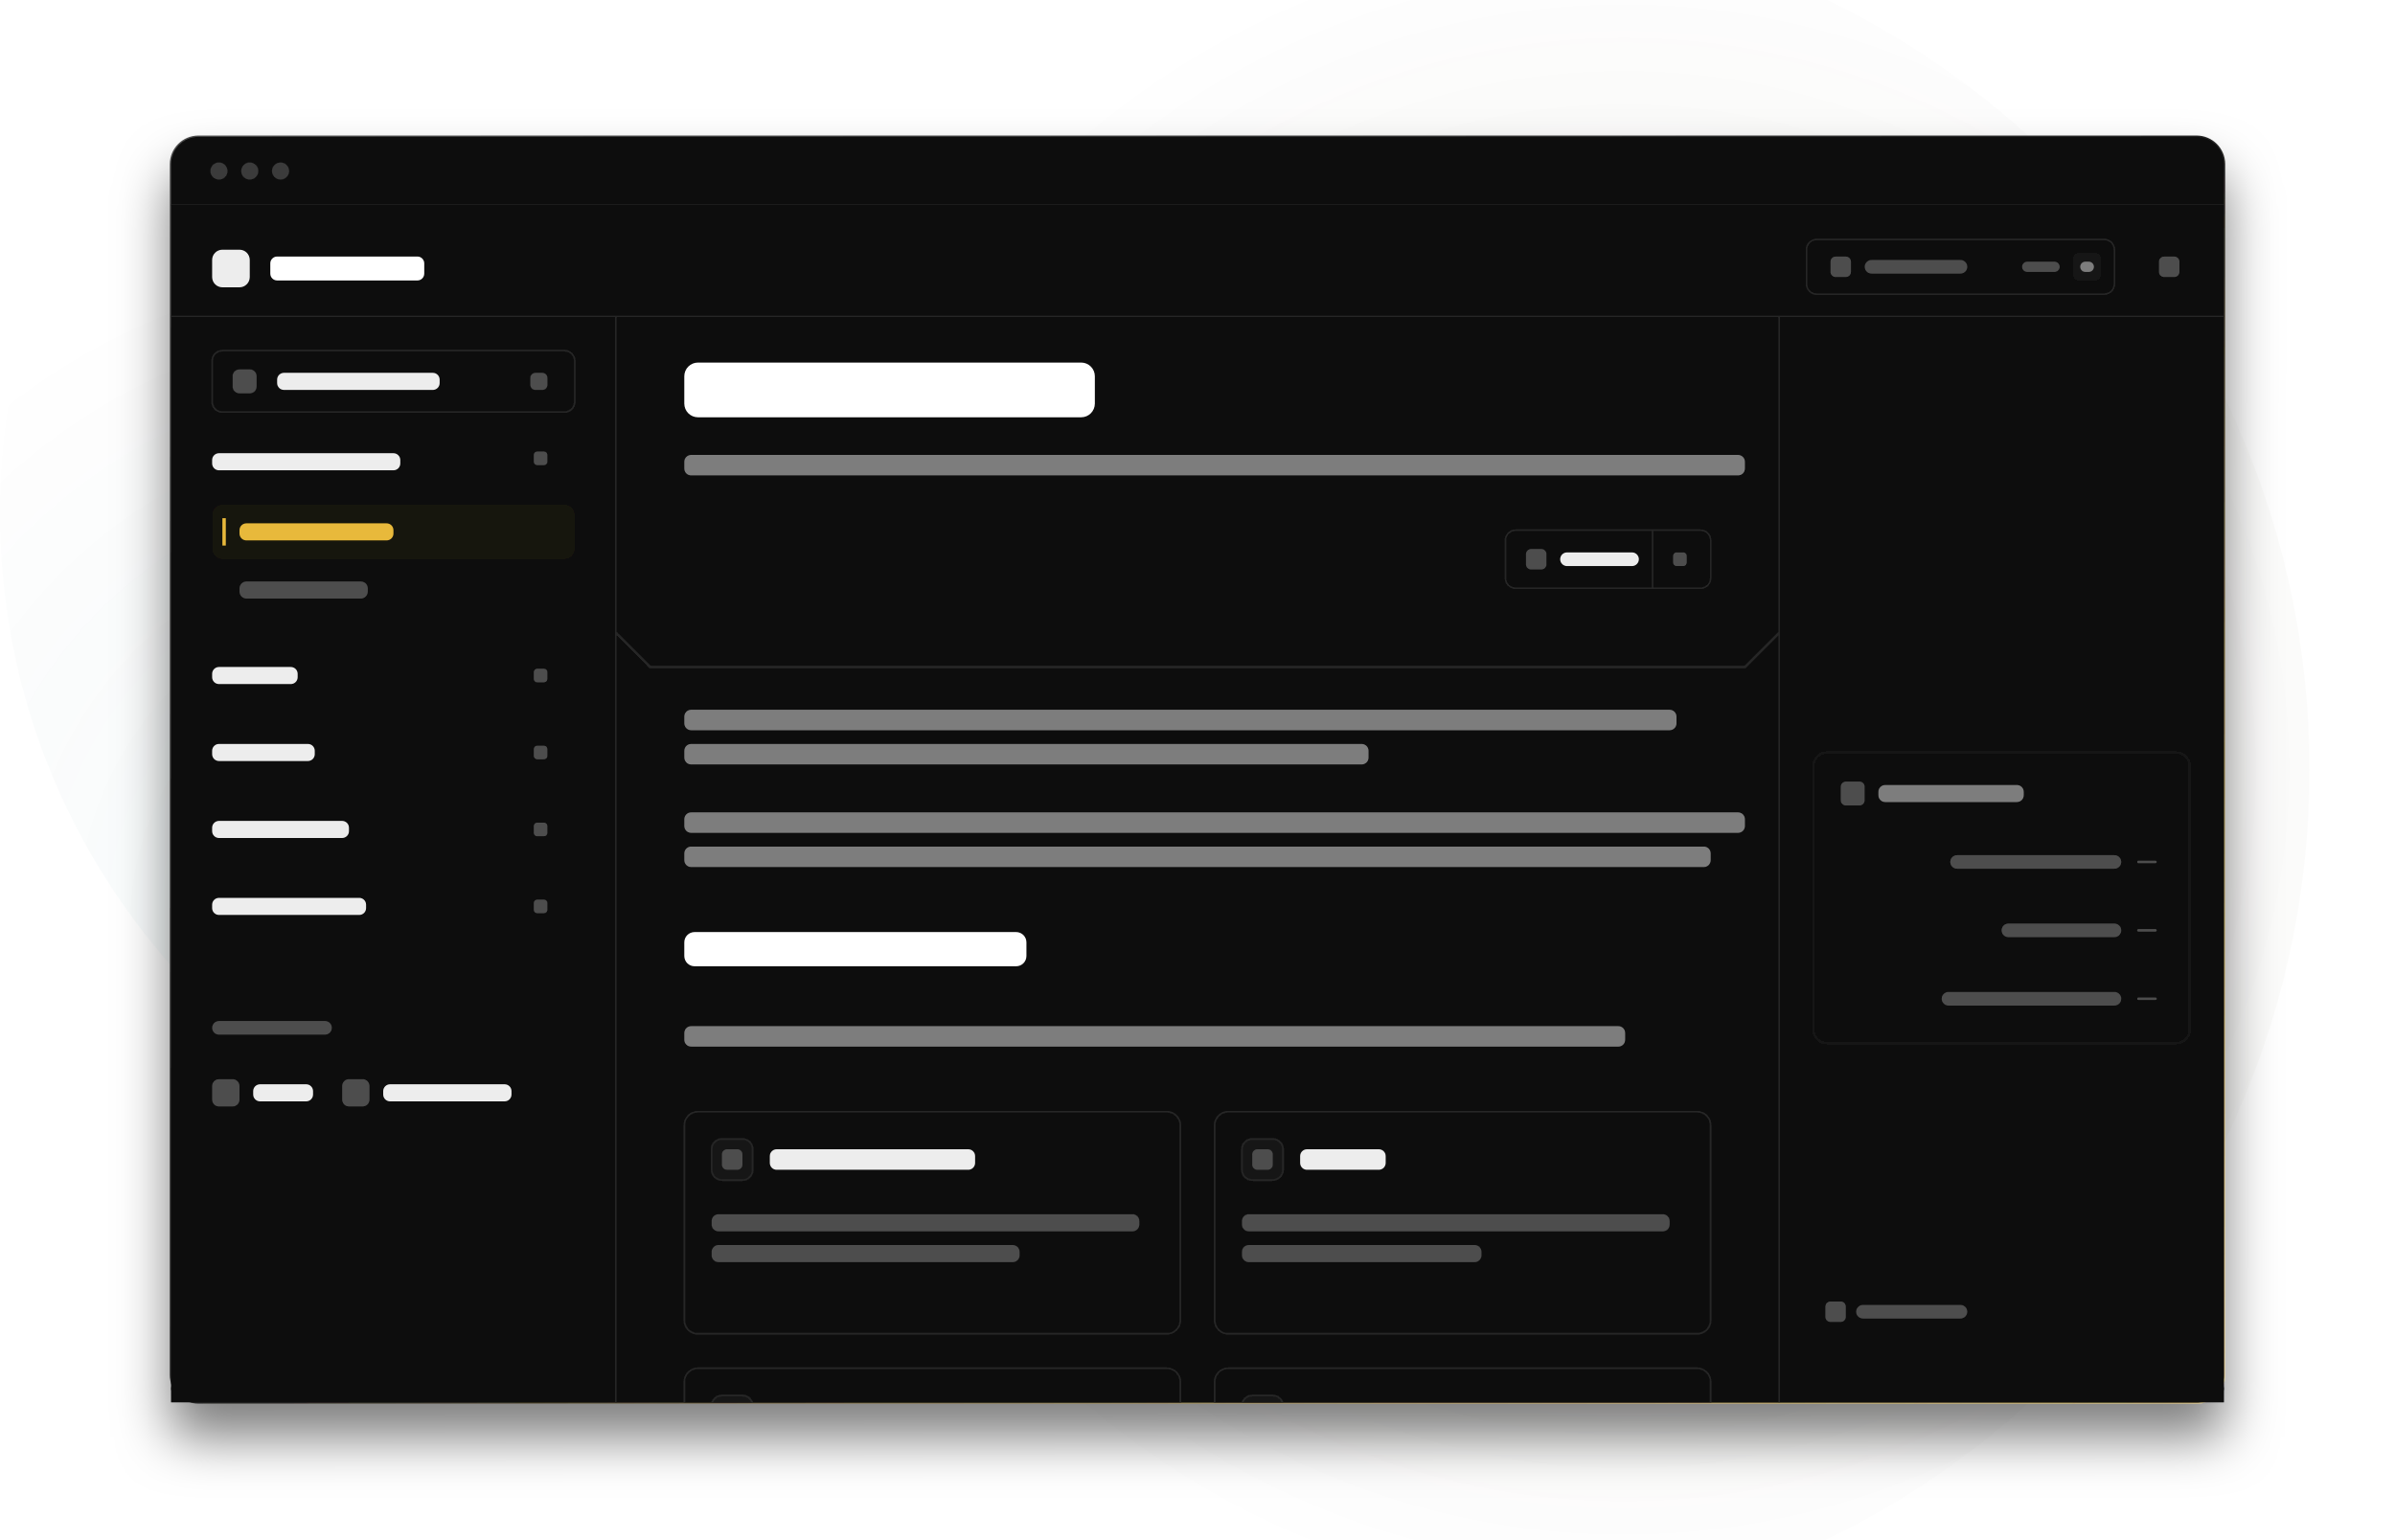
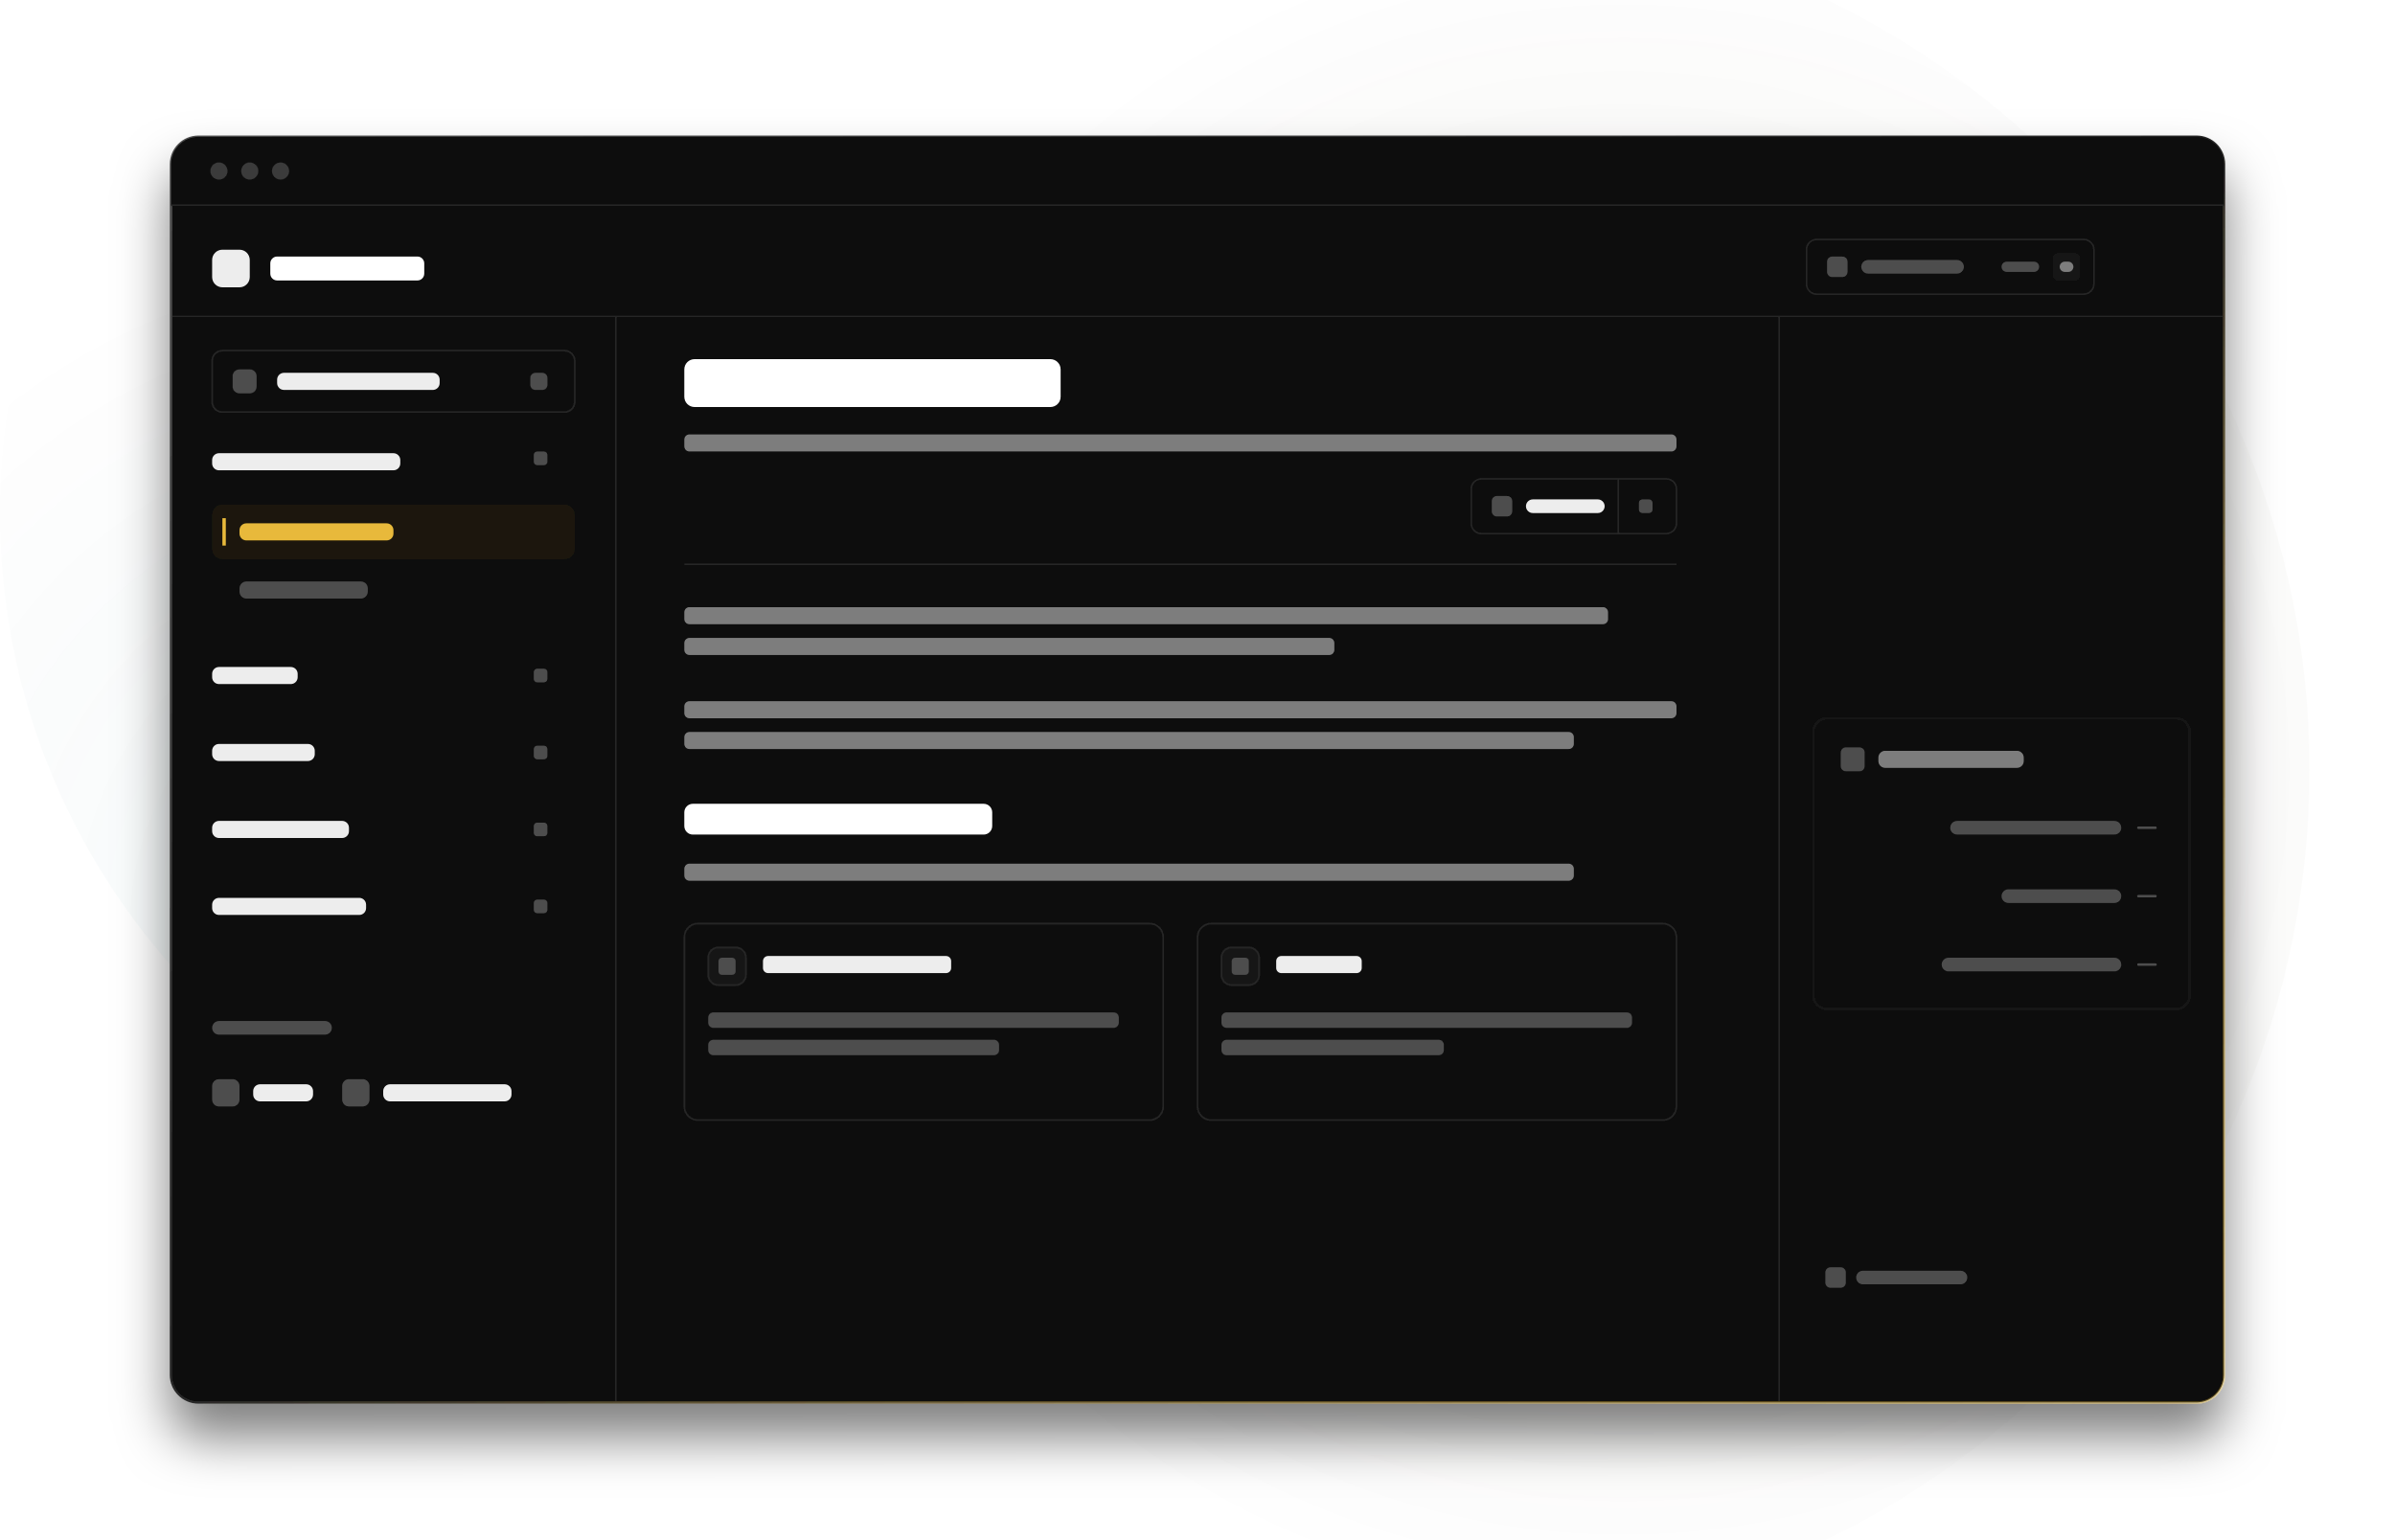
<svg xmlns="http://www.w3.org/2000/svg" viewBox="0 0 1400 900" width="100%" height="100%" fill="none" style="background-color: transparent; color-scheme: dark;">
  <defs>
    <radialGradient id="glow-gold-pc" cx="60%" cy="50%" r="50%">
      <stop offset="0%" stop-color="rgb(232, 185, 58)" stop-opacity="0.10" />
      <stop offset="100%" stop-color="rgb(10, 10, 10)" stop-opacity="0" />
    </radialGradient>
    <radialGradient id="glow-cyan-pc" cx="30%" cy="80%" r="50%">
      <stop offset="0%" stop-color="rgb(42, 220, 245)" stop-opacity="0.05" />
      <stop offset="100%" stop-color="rgb(10, 10, 10)" stop-opacity="0" />
    </radialGradient>
    <filter id="shadow-pc" x="-10%" y="-10%" width="120%" height="120%">
      <feDropShadow dx="0" dy="20" stdDeviation="15" flood-color="rgb(0,0,0)" flood-opacity="0.5" />
    </filter>
    <linearGradient id="border-glow" x1="0%" y1="0%" x2="100%" y2="100%">
      <stop offset="0%" stop-color="rgb(77, 77, 77)" />
      <stop offset="50%" stop-color="rgb(38, 38, 38)" />
      <stop offset="100%" stop-color="rgb(232, 185, 58)" stop-opacity="0.3" />
    </linearGradient>
+     <clipPath id="app-clip">
+       <rect x="0.75" y="40.75" width="1198.5" height="698.5" rx="15" />
+     </clipPath>
  </defs>
  <rect width="100%" height="100%" fill="transparent" />
-   <rect width="100%" height="100%" fill="url(#bg-grid-pc)" />
  <circle cx="850" cy="450" r="500" fill="url(#glow-gold-pc)" />
  <circle cx="400" cy="300" r="400" fill="url(#glow-cyan-pc)" />
  <g transform="translate(100, 80)" filter="url(#shadow-pc)">
    <rect x="0" y="0" width="1200" height="740" rx="16" fill="rgb(10, 10, 10)" stroke="url(#border-glow)" stroke-width="1.5" />
    <path d="M 0 16 C 0 7.163 7.163 0 16 0 L 1184 0 C 1192.84 0 1200 7.163 1200 16 L 1200 40 L 0 40 Z" fill="rgb(16, 16, 16)" />
    <circle cx="28" cy="20" r="5" fill="rgb(58, 58, 58)" />
    <circle cx="46" cy="20" r="5" fill="rgb(58, 58, 58)" />
    <circle cx="64" cy="20" r="5" fill="rgb(58, 58, 58)" />
    <line x1="0" y1="40" x2="1200" y2="40" stroke="rgb(38, 38, 38)" stroke-width="1" />
-     <clipPath id="app-clip">
-       <rect x="0" y="40" width="1200" height="700" rx="0" />
-     </clipPath>
-     <rect x="0" y="724" width="1200" height="16" rx="16" fill="rgb(10, 10, 10)" />
    <g clip-path="url(#app-clip)">
      <rect x="0" y="40" width="1200" height="700" fill="rgb(10, 10, 10)" />
      <line x1="0" y1="105" x2="1200" y2="105" stroke="rgb(38, 38, 38)" stroke-width="1" />
      <line x1="260" y1="105" x2="260" y2="740" stroke="rgb(38, 38, 38)" stroke-width="1" />
+       <line x1="940" y1="105" x2="940" y2="740" stroke="rgb(38, 38, 38)" stroke-width="1" />
      <g transform="translate(24, 66)">
        <rect x="0" y="0" width="22" height="22" rx="6" fill="rgb(237, 237, 237)" />
        <rect x="34" y="4" width="90" height="14" rx="4" fill="rgb(255, 255, 255)" />
      </g>
      <rect x="24" y="125" width="212" height="36" rx="6" fill="rgb(16, 16, 16)" stroke="rgb(38, 38, 38)" stroke-width="1" />
      <rect x="36" y="136" width="14" height="14" rx="4" fill="rgb(77, 77, 77)" />
      <rect x="62" y="138" width="95" height="10" rx="4" fill="rgb(237, 237, 237)" />
      <rect x="210" y="138" width="10" height="10" rx="3" fill="rgb(77, 77, 77)" />
      <rect x="24" y="185" width="110" height="10" rx="4" fill="rgb(237, 237, 237)" />
      <rect x="212" y="184" width="8" height="8" rx="2" fill="rgb(77, 77, 77)" />
-       <rect x="24" y="215" width="212" height="32" rx="6" fill="rgb(232, 185, 58)" opacity="0.05" />
+       <rect x="24" y="215" width="212" height="32" rx="6" fill="rgb(232, 185, 58)" opacity="0.08" />
      <rect x="30" y="223" width="2" height="16" fill="rgb(232, 185, 58)" />
      <rect x="40" y="226" width="90" height="10" rx="4" fill="rgb(232, 185, 58)" />
      <rect x="40" y="260" width="75" height="10" rx="4" fill="rgb(77, 77, 77)" />
      <rect x="24" y="310" width="50" height="10" rx="4" fill="rgb(237, 237, 237)" />
      <rect x="212" y="311" width="8" height="8" rx="2" fill="rgb(77, 77, 77)" />
      <rect x="24" y="355" width="60" height="10" rx="4" fill="rgb(237, 237, 237)" />
      <rect x="212" y="356" width="8" height="8" rx="2" fill="rgb(77, 77, 77)" />
      <rect x="24" y="400" width="80" height="10" rx="4" fill="rgb(237, 237, 237)" />
      <rect x="212" y="401" width="8" height="8" rx="2" fill="rgb(77, 77, 77)" />
      <rect x="24" y="445" width="90" height="10" rx="4" fill="rgb(237, 237, 237)" />
      <rect x="212" y="446" width="8" height="8" rx="2" fill="rgb(77, 77, 77)" />
      <rect x="24" y="517" width="70" height="8" rx="4" fill="rgb(77, 77, 77)" />
      <rect x="24" y="551" width="16" height="16" rx="4" fill="rgb(77, 77, 77)" />
      <rect x="48" y="554" width="35" height="10" rx="4" fill="rgb(237, 237, 237)" />
      <rect x="100" y="551" width="16" height="16" rx="4" fill="rgb(77, 77, 77)" />
      <rect x="124" y="554" width="75" height="10" rx="4" fill="rgb(237, 237, 237)" />
-       <line x1="940" y1="105" x2="940" y2="740" stroke="rgb(38, 38, 38)" stroke-width="1" />
      <g transform="translate(956, 60)">
-         <rect x="0" y="0" width="180" height="32" rx="6" fill="rgb(10, 10, 10)" stroke="rgb(38, 38, 38)" stroke-width="1" />
-         <rect x="14" y="10" width="12" height="12" rx="3" fill="rgb(77, 77, 77)" />
-         <rect x="34" y="12" width="60" height="8" rx="4" fill="rgb(77, 77, 77)" />
-         <rect x="126" y="13" width="22" height="6" rx="3" fill="rgb(77, 77, 77)" />
-         <rect x="156" y="8" width="16" height="16" rx="3" fill="rgb(24, 24, 24)" />
-         <rect x="160" y="13" width="8" height="6" rx="3" fill="rgb(125, 125, 125)" />
-         <rect x="206" y="10" width="12" height="12" rx="3" fill="rgb(77, 77, 77)" />
+         <rect x="0" y="0" width="168" height="32" rx="6" fill="rgb(10, 10, 10)" stroke="rgb(38, 38, 38)" stroke-width="1" />
+         <rect x="12" y="10" width="12" height="12" rx="3" fill="rgb(77, 77, 77)" />
+         <rect x="32" y="12" width="60" height="8" rx="4" fill="rgb(77, 77, 77)" />
+         <rect x="114" y="13" width="22" height="6" rx="3" fill="rgb(77, 77, 77)" />
+         <rect x="144" y="8" width="16" height="16" rx="3" fill="rgb(24, 24, 24)" />
+         <rect x="148" y="13" width="8" height="6" rx="3" fill="rgb(125, 125, 125)" />
      </g>
-       <g transform="translate(960, 360)">
+       <g transform="translate(960, 340)">
        <rect x="0" y="0" width="220" height="170" rx="8" fill="rgb(10, 10, 10)" stroke="rgb(24, 24, 24)" stroke-width="1.5" />
        <rect x="16" y="17" width="14" height="14" rx="3" fill="rgb(77, 77, 77)" />
        <rect x="38" y="19" width="85" height="10" rx="4" fill="rgb(125, 125, 125)" />
        <rect x="80" y="60" width="100" height="8" rx="4" fill="rgb(77, 77, 77)" />
        <line x1="190" y1="64" x2="200" y2="64" stroke="rgb(77, 77, 77)" stroke-width="1.5" stroke-linecap="round" />
        <rect x="110" y="100" width="70" height="8" rx="4" fill="rgb(77, 77, 77)" />
        <line x1="190" y1="104" x2="200" y2="104" stroke="rgb(77, 77, 77)" stroke-width="1.5" stroke-linecap="round" />
        <rect x="75" y="140" width="105" height="8" rx="4" fill="rgb(77, 77, 77)" />
        <line x1="190" y1="144" x2="200" y2="144" stroke="rgb(77, 77, 77)" stroke-width="1.5" stroke-linecap="round" />
      </g>
-       <g transform="translate(965, 680)">
+       <g transform="translate(965, 660)">
        <rect x="2" y="1" width="12" height="12" rx="3" fill="rgb(77, 77, 77)" />
        <rect x="20" y="3" width="65" height="8" rx="4" fill="rgb(77, 77, 77)" />
      </g>
-       <g transform="translate(300, 150)">
-         <rect x="0" y="-18" width="240" height="32" rx="8" fill="rgb(255, 255, 255)" />
-         <rect x="0" y="36" width="620" height="12" rx="4" fill="rgb(125, 125, 125)" />
-         <g transform="translate(480, 80)">
-           <rect x="0" y="0" width="120" height="34" rx="6" fill="rgb(10, 10, 10)" stroke="rgb(38, 38, 38)" stroke-width="1" />
-           <line x1="86" y1="0" x2="86" y2="34" stroke="rgb(38, 38, 38)" stroke-width="1" />
-           <rect x="12" y="11" width="12" height="12" rx="3" fill="rgb(77, 77, 77)" />
-           <rect x="32" y="13" width="46" height="8" rx="4" fill="rgb(237, 237, 237)" />
-           <rect x="98" y="13" width="8" height="8" rx="2" fill="rgb(77, 77, 77)" />
+       <g transform="translate(300, 130)">
+         <rect x="0" y="0" width="220" height="28" rx="6" fill="rgb(255, 255, 255)" />
+         <rect x="0" y="44" width="580" height="10" rx="3" fill="rgb(125, 125, 125)" />
+         <g transform="translate(460, 70)">
+           <rect x="0" y="0" width="120" height="32" rx="6" fill="rgb(10, 10, 10)" stroke="rgb(38, 38, 38)" stroke-width="1" />
+           <line x1="86" y1="0" x2="86" y2="32" stroke="rgb(38, 38, 38)" stroke-width="1" />
+           <rect x="12" y="10" width="12" height="12" rx="3" fill="rgb(77, 77, 77)" />
+           <rect x="32" y="12" width="46" height="8" rx="4" fill="rgb(237, 237, 237)" />
+           <rect x="98" y="12" width="8" height="8" rx="2" fill="rgb(77, 77, 77)" />
        </g>
-         <path d="M -40 140 L -20 160 L 620 160 L 640 140" fill="none" stroke="rgb(38, 38, 38)" stroke-width="1.5" />
-         <rect x="0" y="185" width="580" height="12" rx="4" fill="rgb(125, 125, 125)" />
-         <rect x="0" y="205" width="400" height="12" rx="4" fill="rgb(125, 125, 125)" />
-         <rect x="0" y="245" width="620" height="12" rx="4" fill="rgb(125, 125, 125)" />
-         <rect x="0" y="265" width="600" height="12" rx="4" fill="rgb(125, 125, 125)" />
-         <rect x="0" y="315" width="200" height="20" rx="6" fill="rgb(255, 255, 255)" />
-         <rect x="0" y="370" width="550" height="12" rx="4" fill="rgb(125, 125, 125)" />
-         <g transform="translate(0, 420)">
-           <rect x="0" y="0" width="290" height="130" rx="8" fill="rgb(16, 16, 16)" stroke="rgb(38, 38, 38)" stroke-width="1" />
-           <rect x="16" y="16" width="24" height="24" rx="6" fill="rgb(24, 24, 24)" stroke="rgb(38, 38, 38)" stroke-width="1" />
-           <rect x="22" y="22" width="12" height="12" rx="3" fill="rgb(77, 77, 77)" />
-           <rect x="50" y="22" width="120" height="12" rx="4" fill="rgb(237, 237, 237)" />
-           <rect x="16" y="60" width="250" height="10" rx="4" fill="rgb(77, 77, 77)" />
-           <rect x="16" y="78" width="180" height="10" rx="4" fill="rgb(77, 77, 77)" />
-         </g>
-         <g transform="translate(310, 420)">
-           <rect x="0" y="0" width="290" height="130" rx="8" fill="rgb(16, 16, 16)" stroke="rgb(38, 38, 38)" stroke-width="1" />
-           <rect x="16" y="16" width="24" height="24" rx="6" fill="rgb(24, 24, 24)" stroke="rgb(38, 38, 38)" stroke-width="1" />
-           <rect x="22" y="22" width="12" height="12" rx="3" fill="rgb(77, 77, 77)" />
-           <rect x="50" y="22" width="50" height="12" rx="4" fill="rgb(237, 237, 237)" />
-           <rect x="16" y="60" width="250" height="10" rx="4" fill="rgb(77, 77, 77)" />
-           <rect x="16" y="78" width="140" height="10" rx="4" fill="rgb(77, 77, 77)" />
-         </g>
-         <g transform="translate(0, 570)">
-           <rect x="0" y="0" width="290" height="130" rx="8" fill="rgb(16, 16, 16)" stroke="rgb(38, 38, 38)" stroke-width="1" />
-           <rect x="16" y="16" width="24" height="24" rx="6" fill="rgb(24, 24, 24)" stroke="rgb(38, 38, 38)" stroke-width="1" />
-           <rect x="22" y="22" width="12" height="12" rx="3" fill="rgb(77, 77, 77)" />
-           <rect x="50" y="22" width="140" height="12" rx="4" fill="rgb(237, 237, 237)" />
-           <rect x="16" y="60" width="250" height="10" rx="4" fill="rgb(77, 77, 77)" />
-           <rect x="16" y="78" width="100" height="10" rx="4" fill="rgb(77, 77, 77)" />
-         </g>
-         <g transform="translate(310, 570)">
-           <rect x="0" y="0" width="290" height="130" rx="8" fill="rgb(16, 16, 16)" stroke="rgb(38, 38, 38)" stroke-width="1" />
-           <rect x="16" y="16" width="24" height="24" rx="6" fill="rgb(24, 24, 24)" stroke="rgb(38, 38, 38)" stroke-width="1" />
-           <rect x="22" y="22" width="12" height="12" rx="3" fill="rgb(77, 77, 77)" />
-           <rect x="50" y="22" width="40" height="12" rx="4" fill="rgb(237, 237, 237)" />
-           <rect x="16" y="60" width="250" height="10" rx="4" fill="rgb(77, 77, 77)" />
-           <rect x="16" y="78" width="220" height="10" rx="4" fill="rgb(77, 77, 77)" />
+         <path d="M 0 120 L 580 120" fill="none" stroke="rgb(38, 38, 38)" stroke-width="1" />
+         <rect x="0" y="145" width="540" height="10" rx="3" fill="rgb(125, 125, 125)" />
+         <rect x="0" y="163" width="380" height="10" rx="3" fill="rgb(125, 125, 125)" />
+         <rect x="0" y="200" width="580" height="10" rx="3" fill="rgb(125, 125, 125)" />
+         <rect x="0" y="218" width="520" height="10" rx="3" fill="rgb(125, 125, 125)" />
+         <rect x="0" y="260" width="180" height="18" rx="5" fill="rgb(255, 255, 255)" />
+         <rect x="0" y="295" width="520" height="10" rx="3" fill="rgb(125, 125, 125)" />
+         <g transform="translate(0, 330)">
+           <g transform="translate(0, 0)">
+             <rect x="0" y="0" width="280" height="115" rx="8" fill="rgb(16, 16, 16)" stroke="rgb(38, 38, 38)" stroke-width="1" />
+             <rect x="14" y="14" width="22" height="22" rx="6" fill="rgb(24, 24, 24)" stroke="rgb(38, 38, 38)" stroke-width="1" />
+             <rect x="20" y="20" width="10" height="10" rx="2" fill="rgb(77, 77, 77)" />
+             <rect x="46" y="19" width="110" height="10" rx="3" fill="rgb(237, 237, 237)" />
+             <rect x="14" y="52" width="240" height="9" rx="3" fill="rgb(77, 77, 77)" />
+             <rect x="14" y="68" width="170" height="9" rx="3" fill="rgb(77, 77, 77)" />
+           </g>
+           <g transform="translate(300, 0)">
+             <rect x="0" y="0" width="280" height="115" rx="8" fill="rgb(16, 16, 16)" stroke="rgb(38, 38, 38)" stroke-width="1" />
+             <rect x="14" y="14" width="22" height="22" rx="6" fill="rgb(24, 24, 24)" stroke="rgb(38, 38, 38)" stroke-width="1" />
+             <rect x="20" y="20" width="10" height="10" rx="2" fill="rgb(77, 77, 77)" />
+             <rect x="46" y="19" width="50" height="10" rx="3" fill="rgb(237, 237, 237)" />
+             <rect x="14" y="52" width="240" height="9" rx="3" fill="rgb(77, 77, 77)" />
+             <rect x="14" y="68" width="130" height="9" rx="3" fill="rgb(77, 77, 77)" />
+           </g>
        </g>
      </g>
    </g>
  </g>
</svg>
